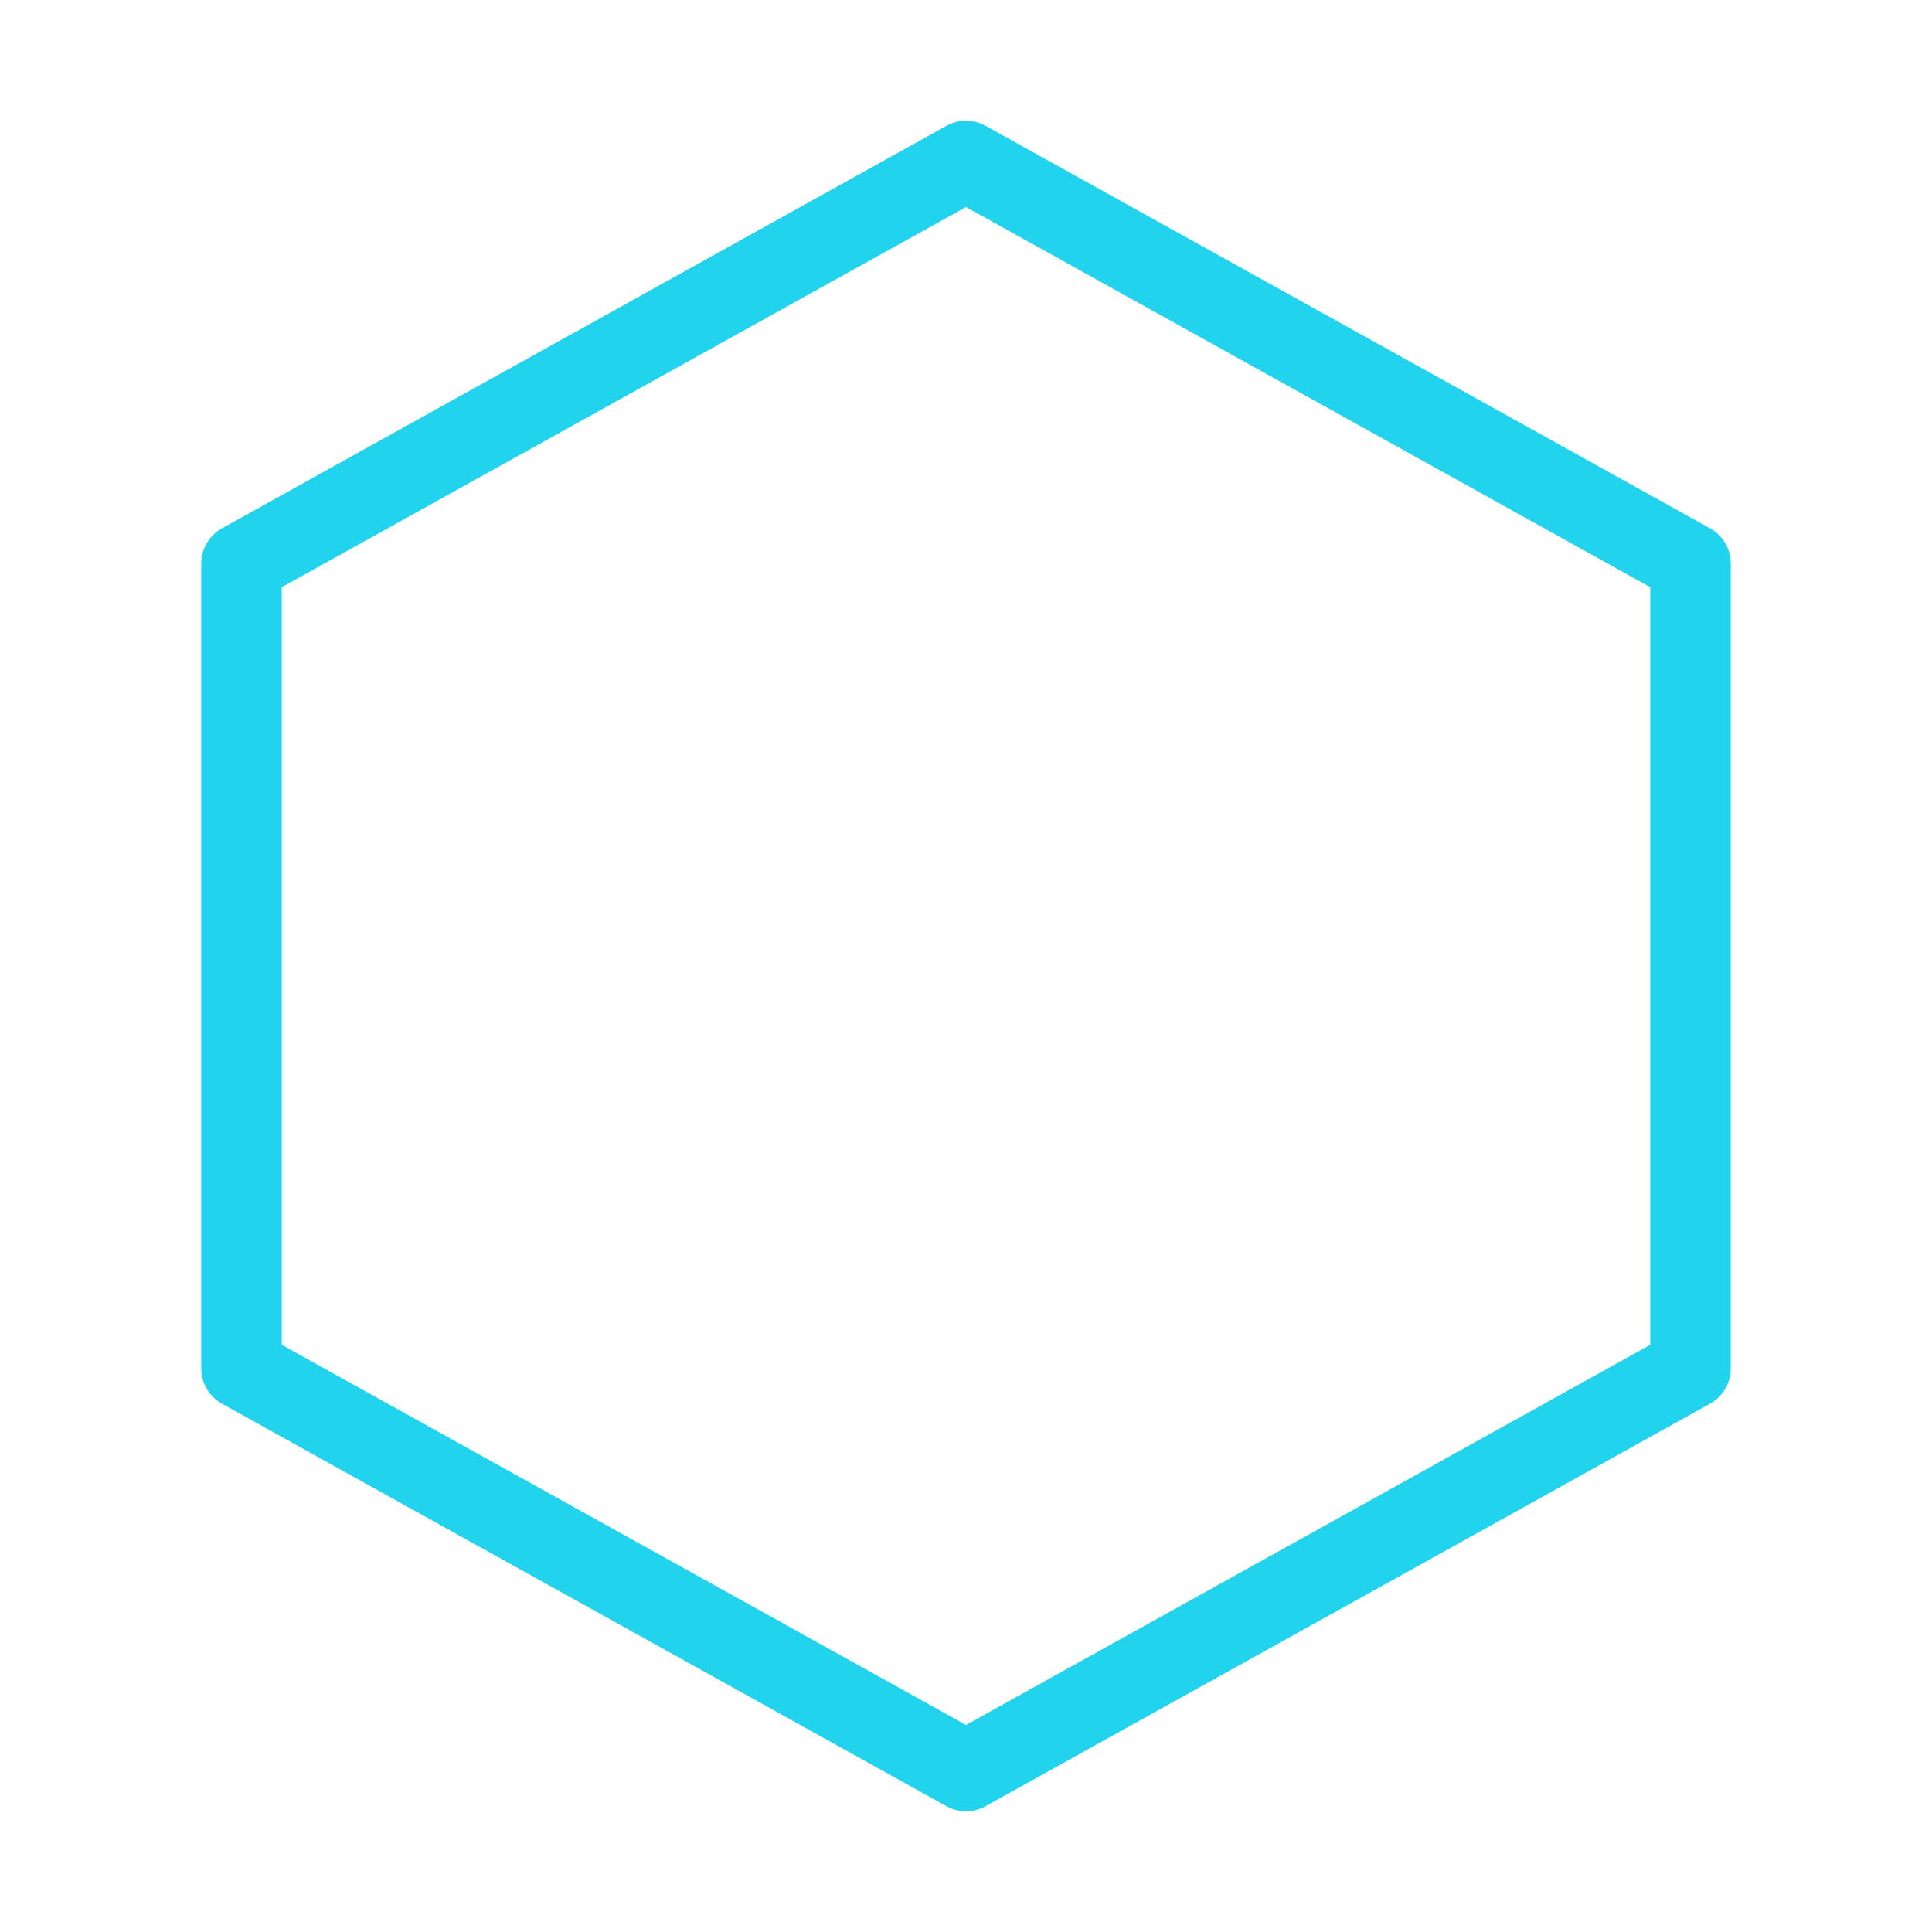
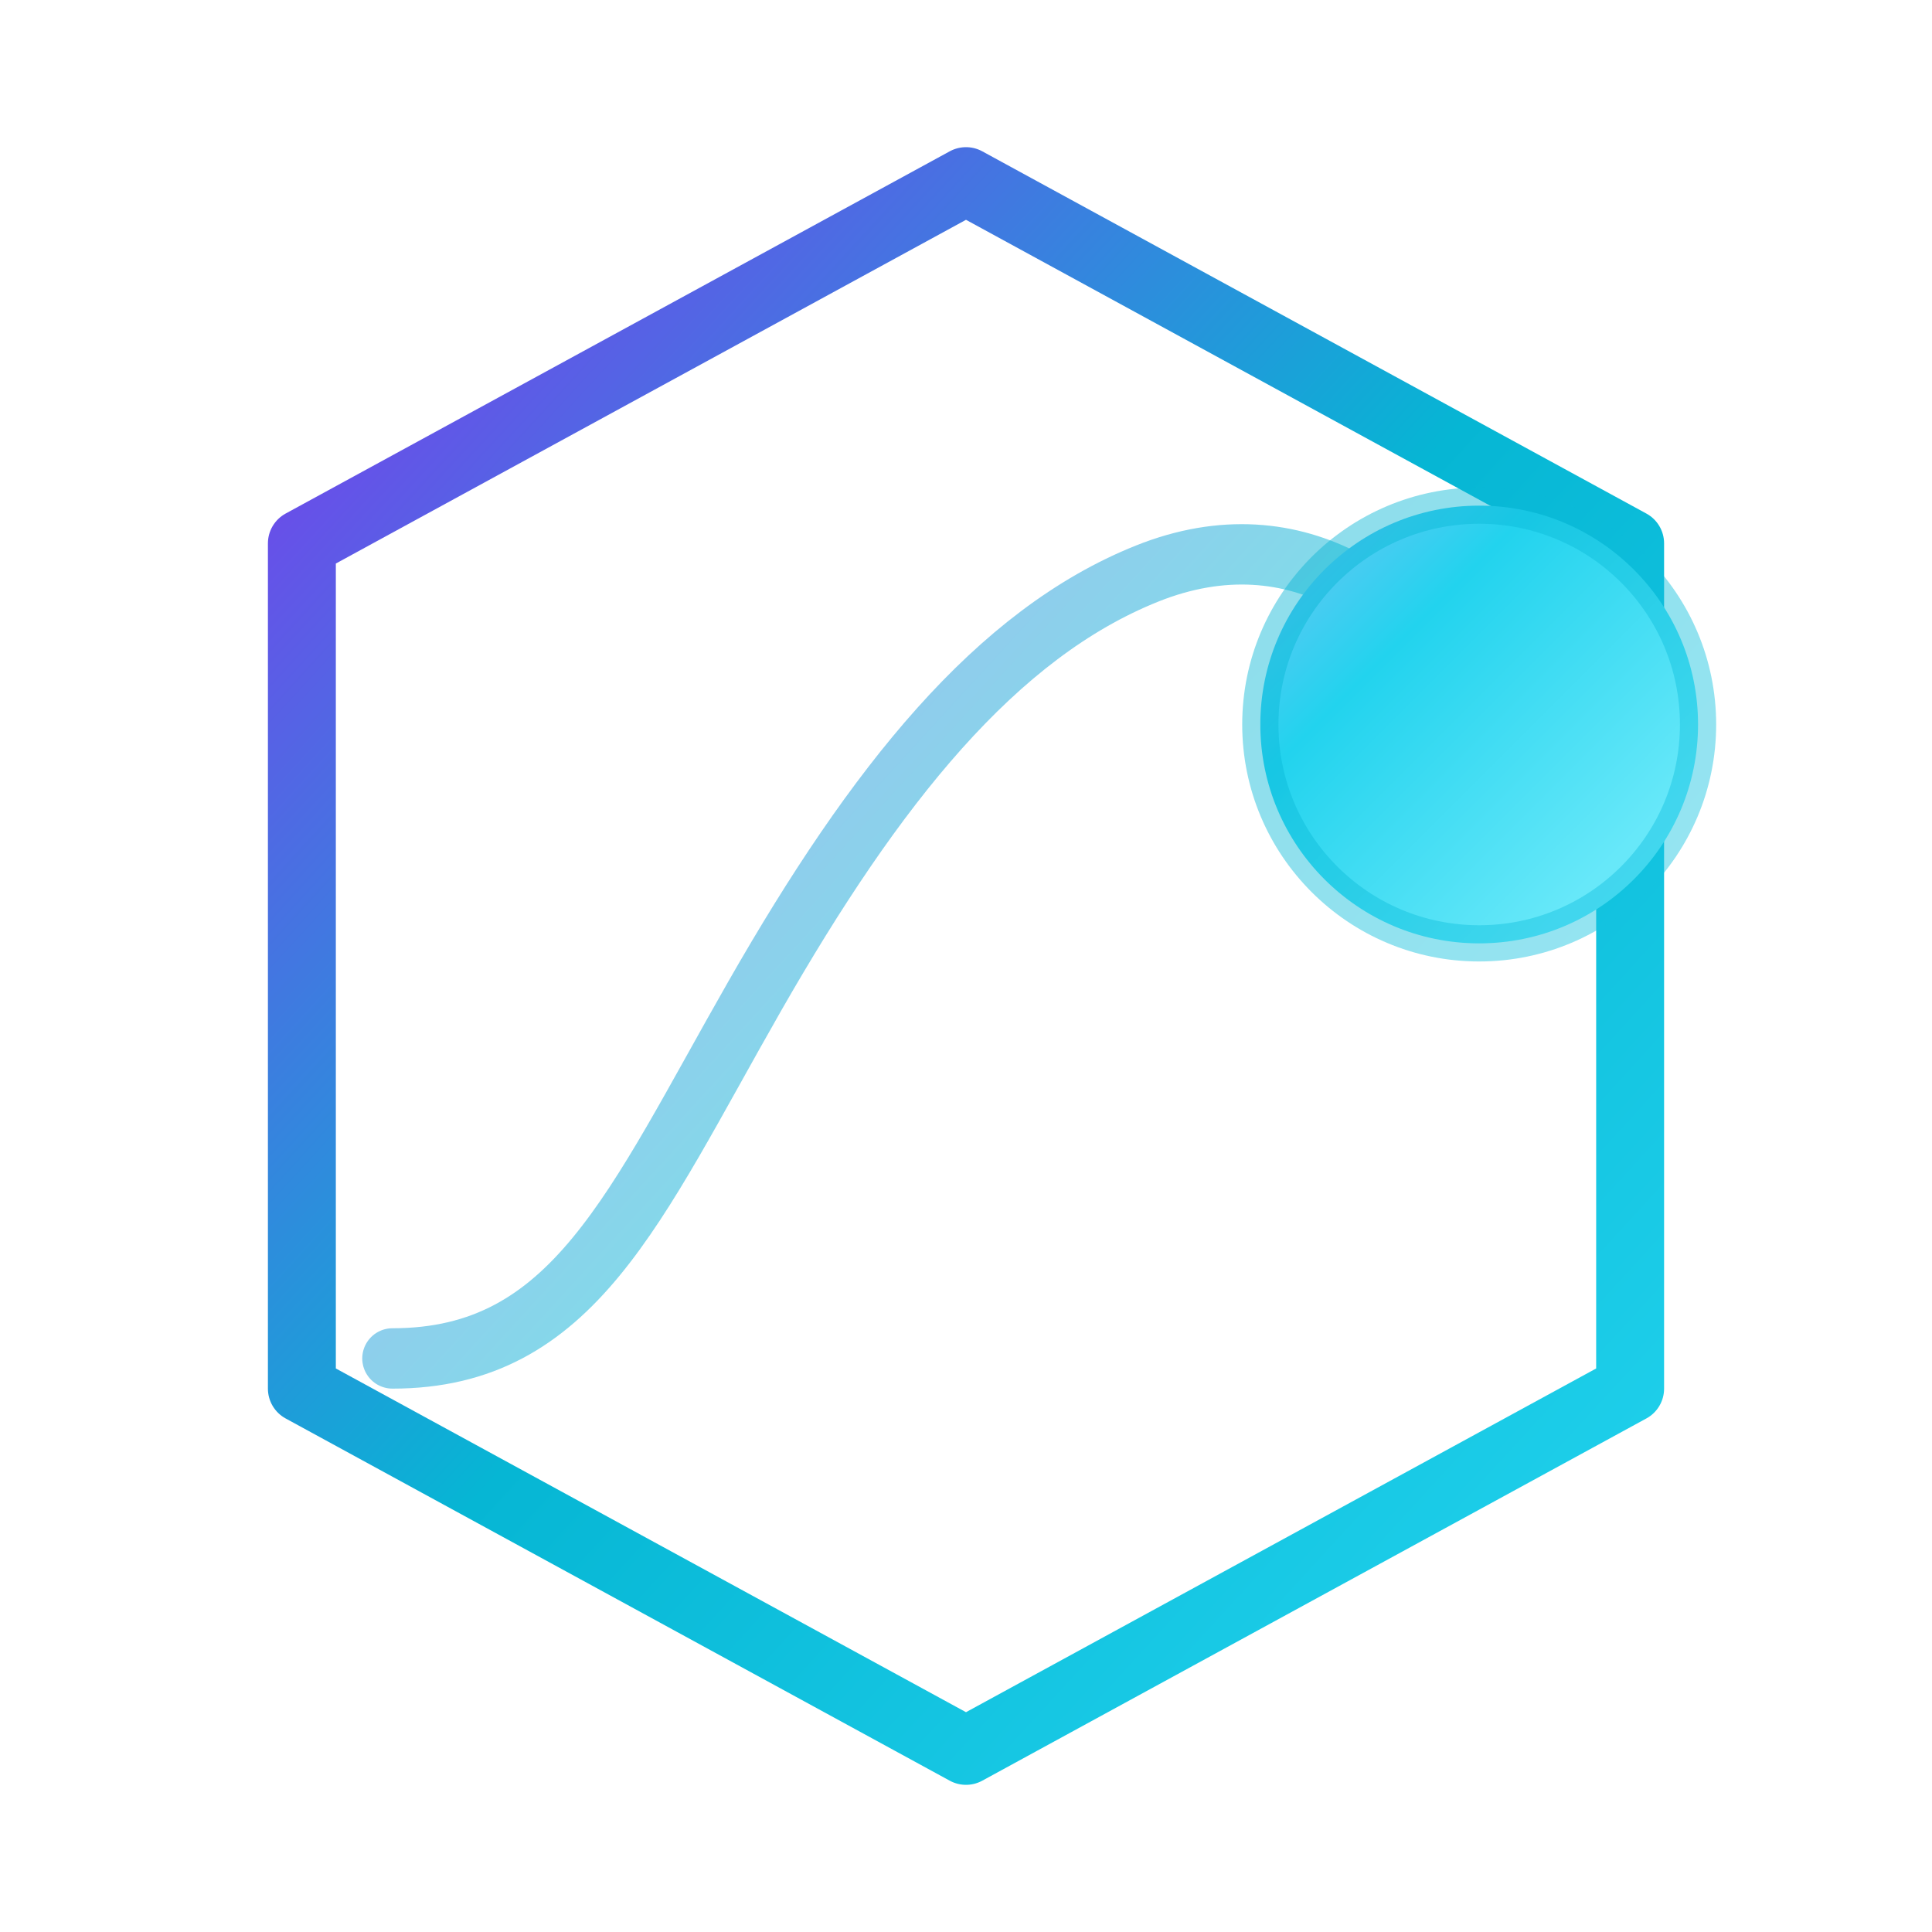
- <svg xmlns="http://www.w3.org/2000/svg" viewBox="0 0 48 48" fill="none">
+ <svg xmlns="http://www.w3.org/2000/svg" viewBox="0 0 64 64" fill="none" role="img" aria-label="Boing Network">
  <defs>
-     <linearGradient id="boingGrad" x1="0" y1="0" x2="1" y2="1" gradientUnits="userSpaceOnUse">
+     <linearGradient id="boingMarkFrame" x1="8" y1="10" x2="56" y2="54" gradientUnits="userSpaceOnUse">
      <stop stop-color="#7c3aed" />
      <stop offset="0.5" stop-color="#06b6d4" />
      <stop offset="1" stop-color="#22d3ee" />
    </linearGradient>
+     <linearGradient id="boingMarkOrb" x1="36" y1="14" x2="52" y2="30" gradientUnits="userSpaceOnUse">
+       <stop stop-color="#c4b5fd" />
+       <stop offset="0.55" stop-color="#22d3ee" />
+       <stop offset="1" stop-color="#67e8f9" />
+     </linearGradient>
  </defs>
-   <path d="M24 4 L42 14 L42 34 L24 44 L6 34 L6 14 Z" fill="none" stroke="url(#boingGrad)" stroke-width="2" stroke-linejoin="round" />
+   <path d="M32 6 L54 18 L54 46 L32 58 L10 46 L10 18 Z" fill="none" stroke="url(#boingMarkFrame)" stroke-width="2.25" stroke-linejoin="round" />
+   <path d="M13 45 C 19 45 21 40 25 33 C 29 26 33 21 38 19 C 43 17 47 20 49 24" fill="none" stroke="url(#boingMarkFrame)" stroke-width="2" stroke-linecap="round" stroke-linejoin="round" opacity="0.5" />
+   <circle cx="49" cy="24" r="7.25" fill="url(#boingMarkOrb)" />
+   <circle cx="49" cy="24" r="7.25" fill="none" stroke="url(#boingMarkFrame)" stroke-width="1.2" opacity="0.45" />
</svg>
